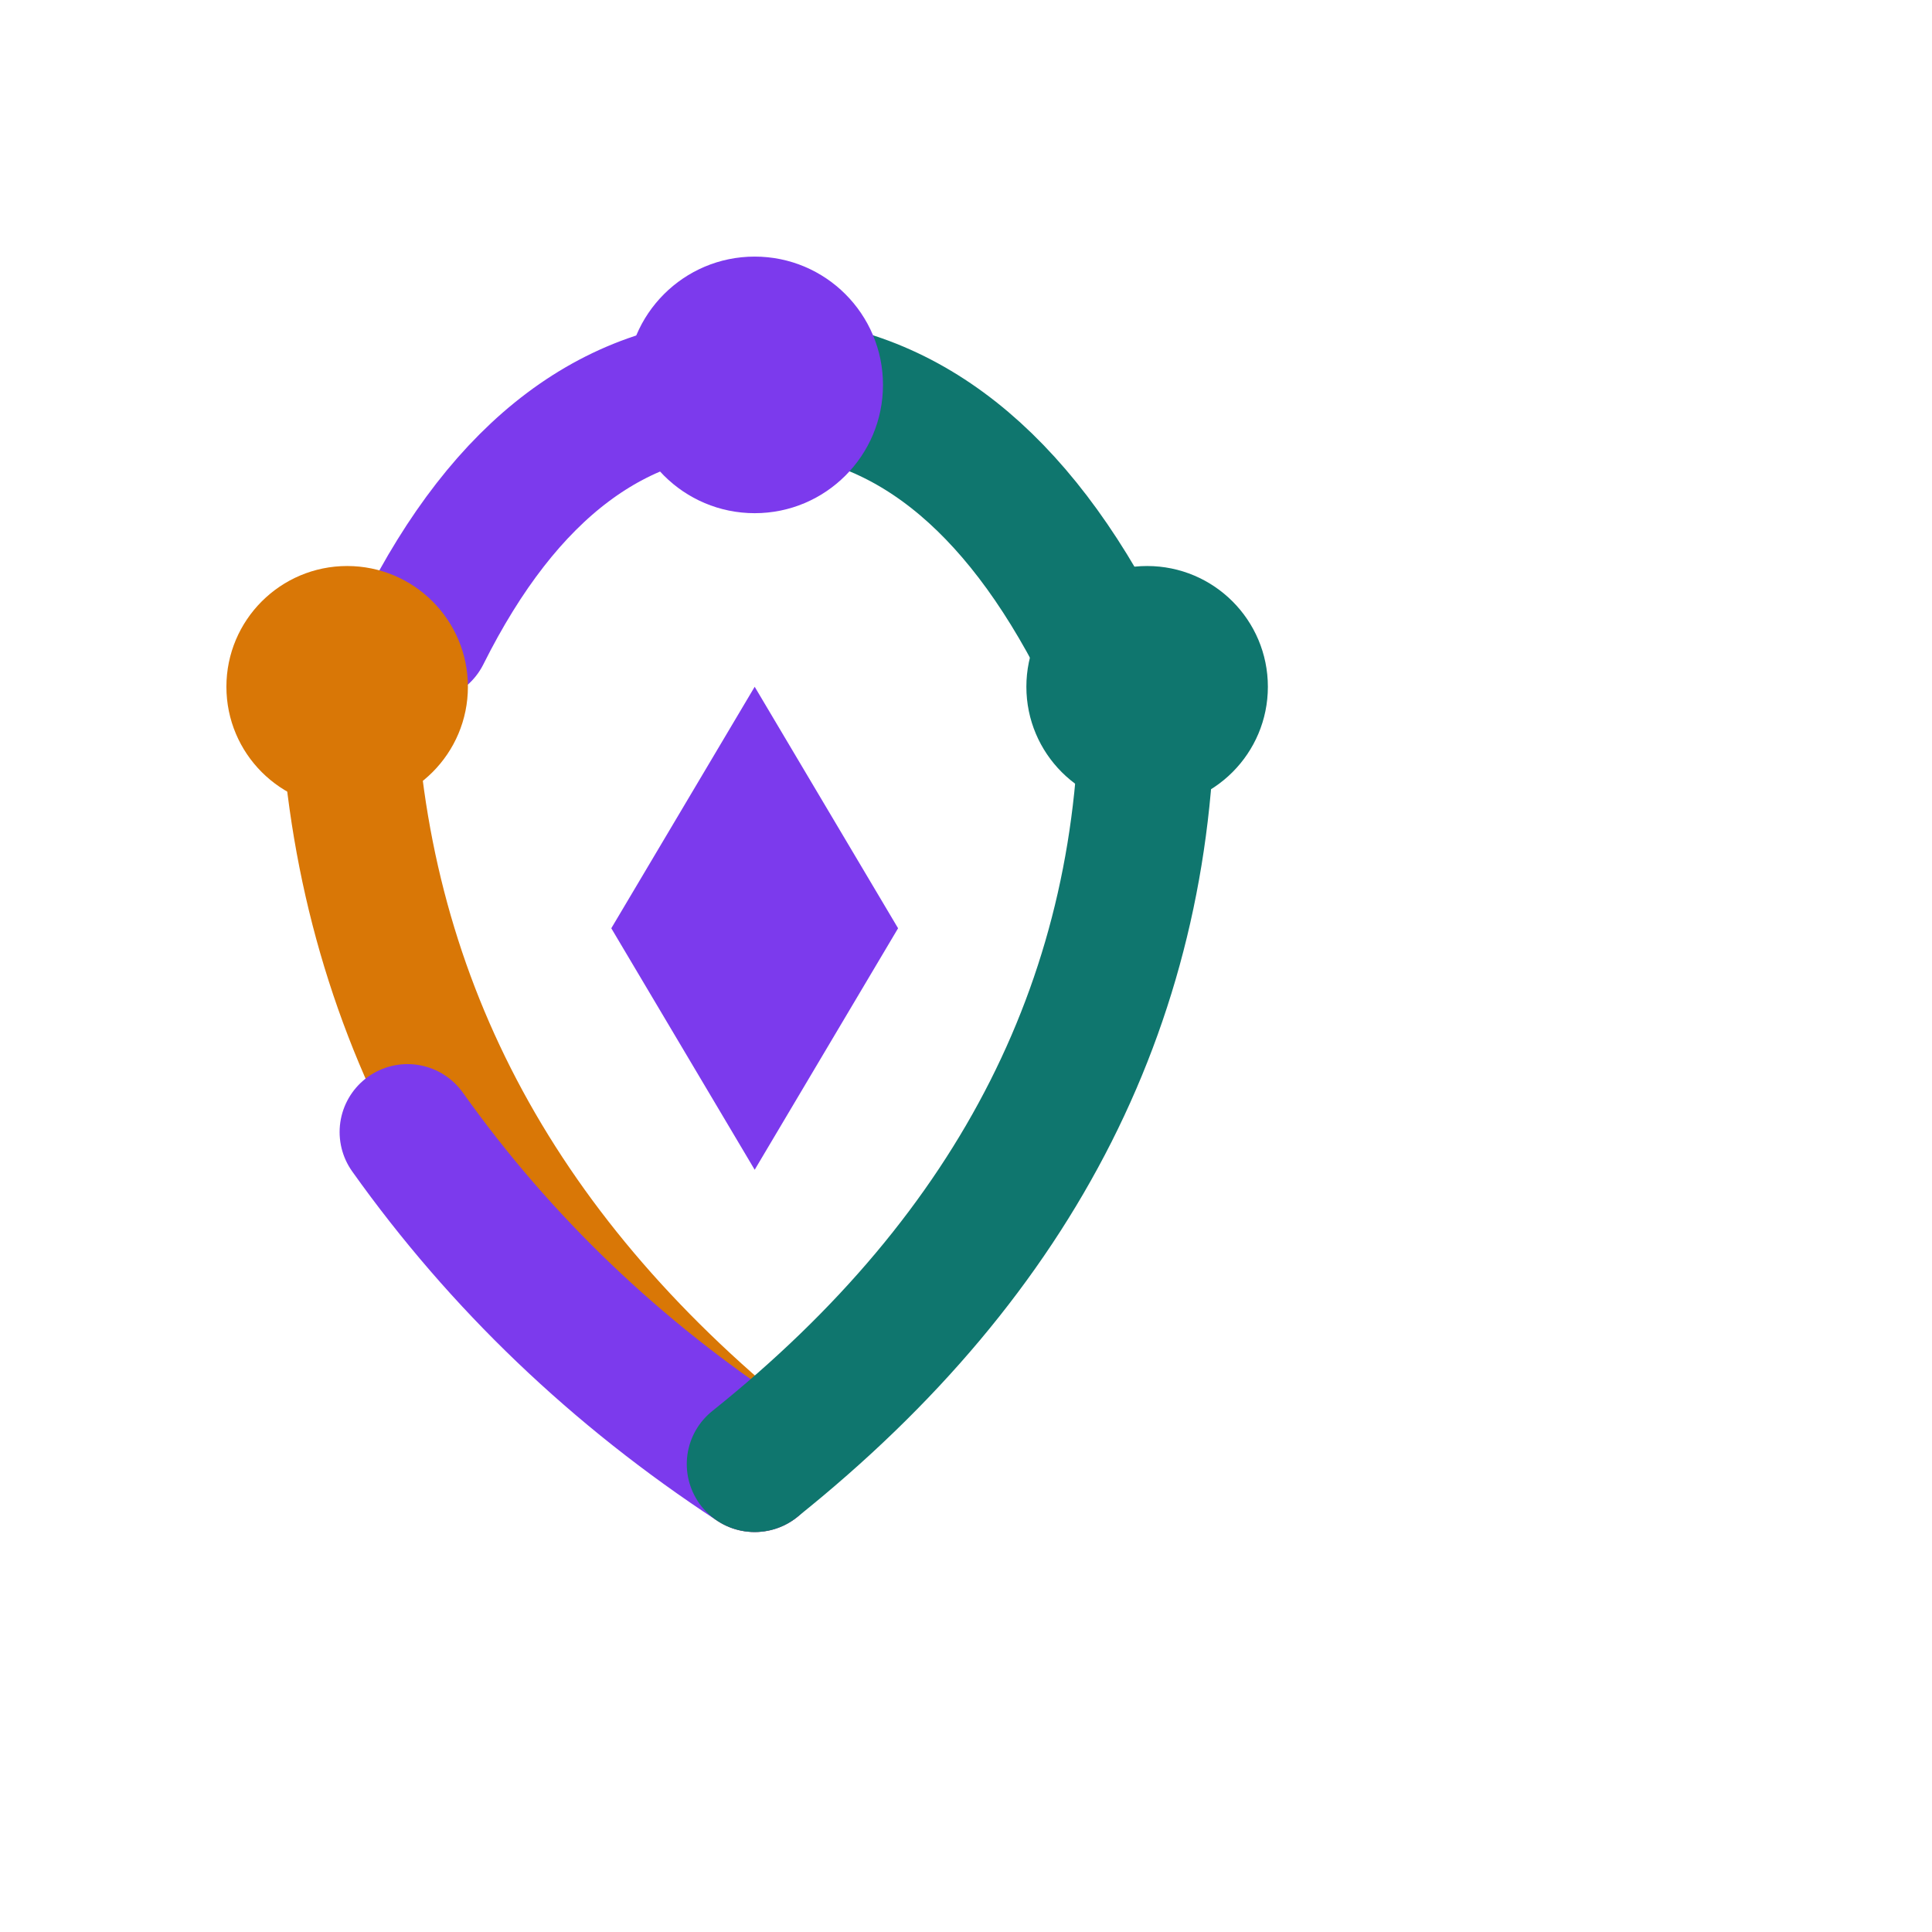
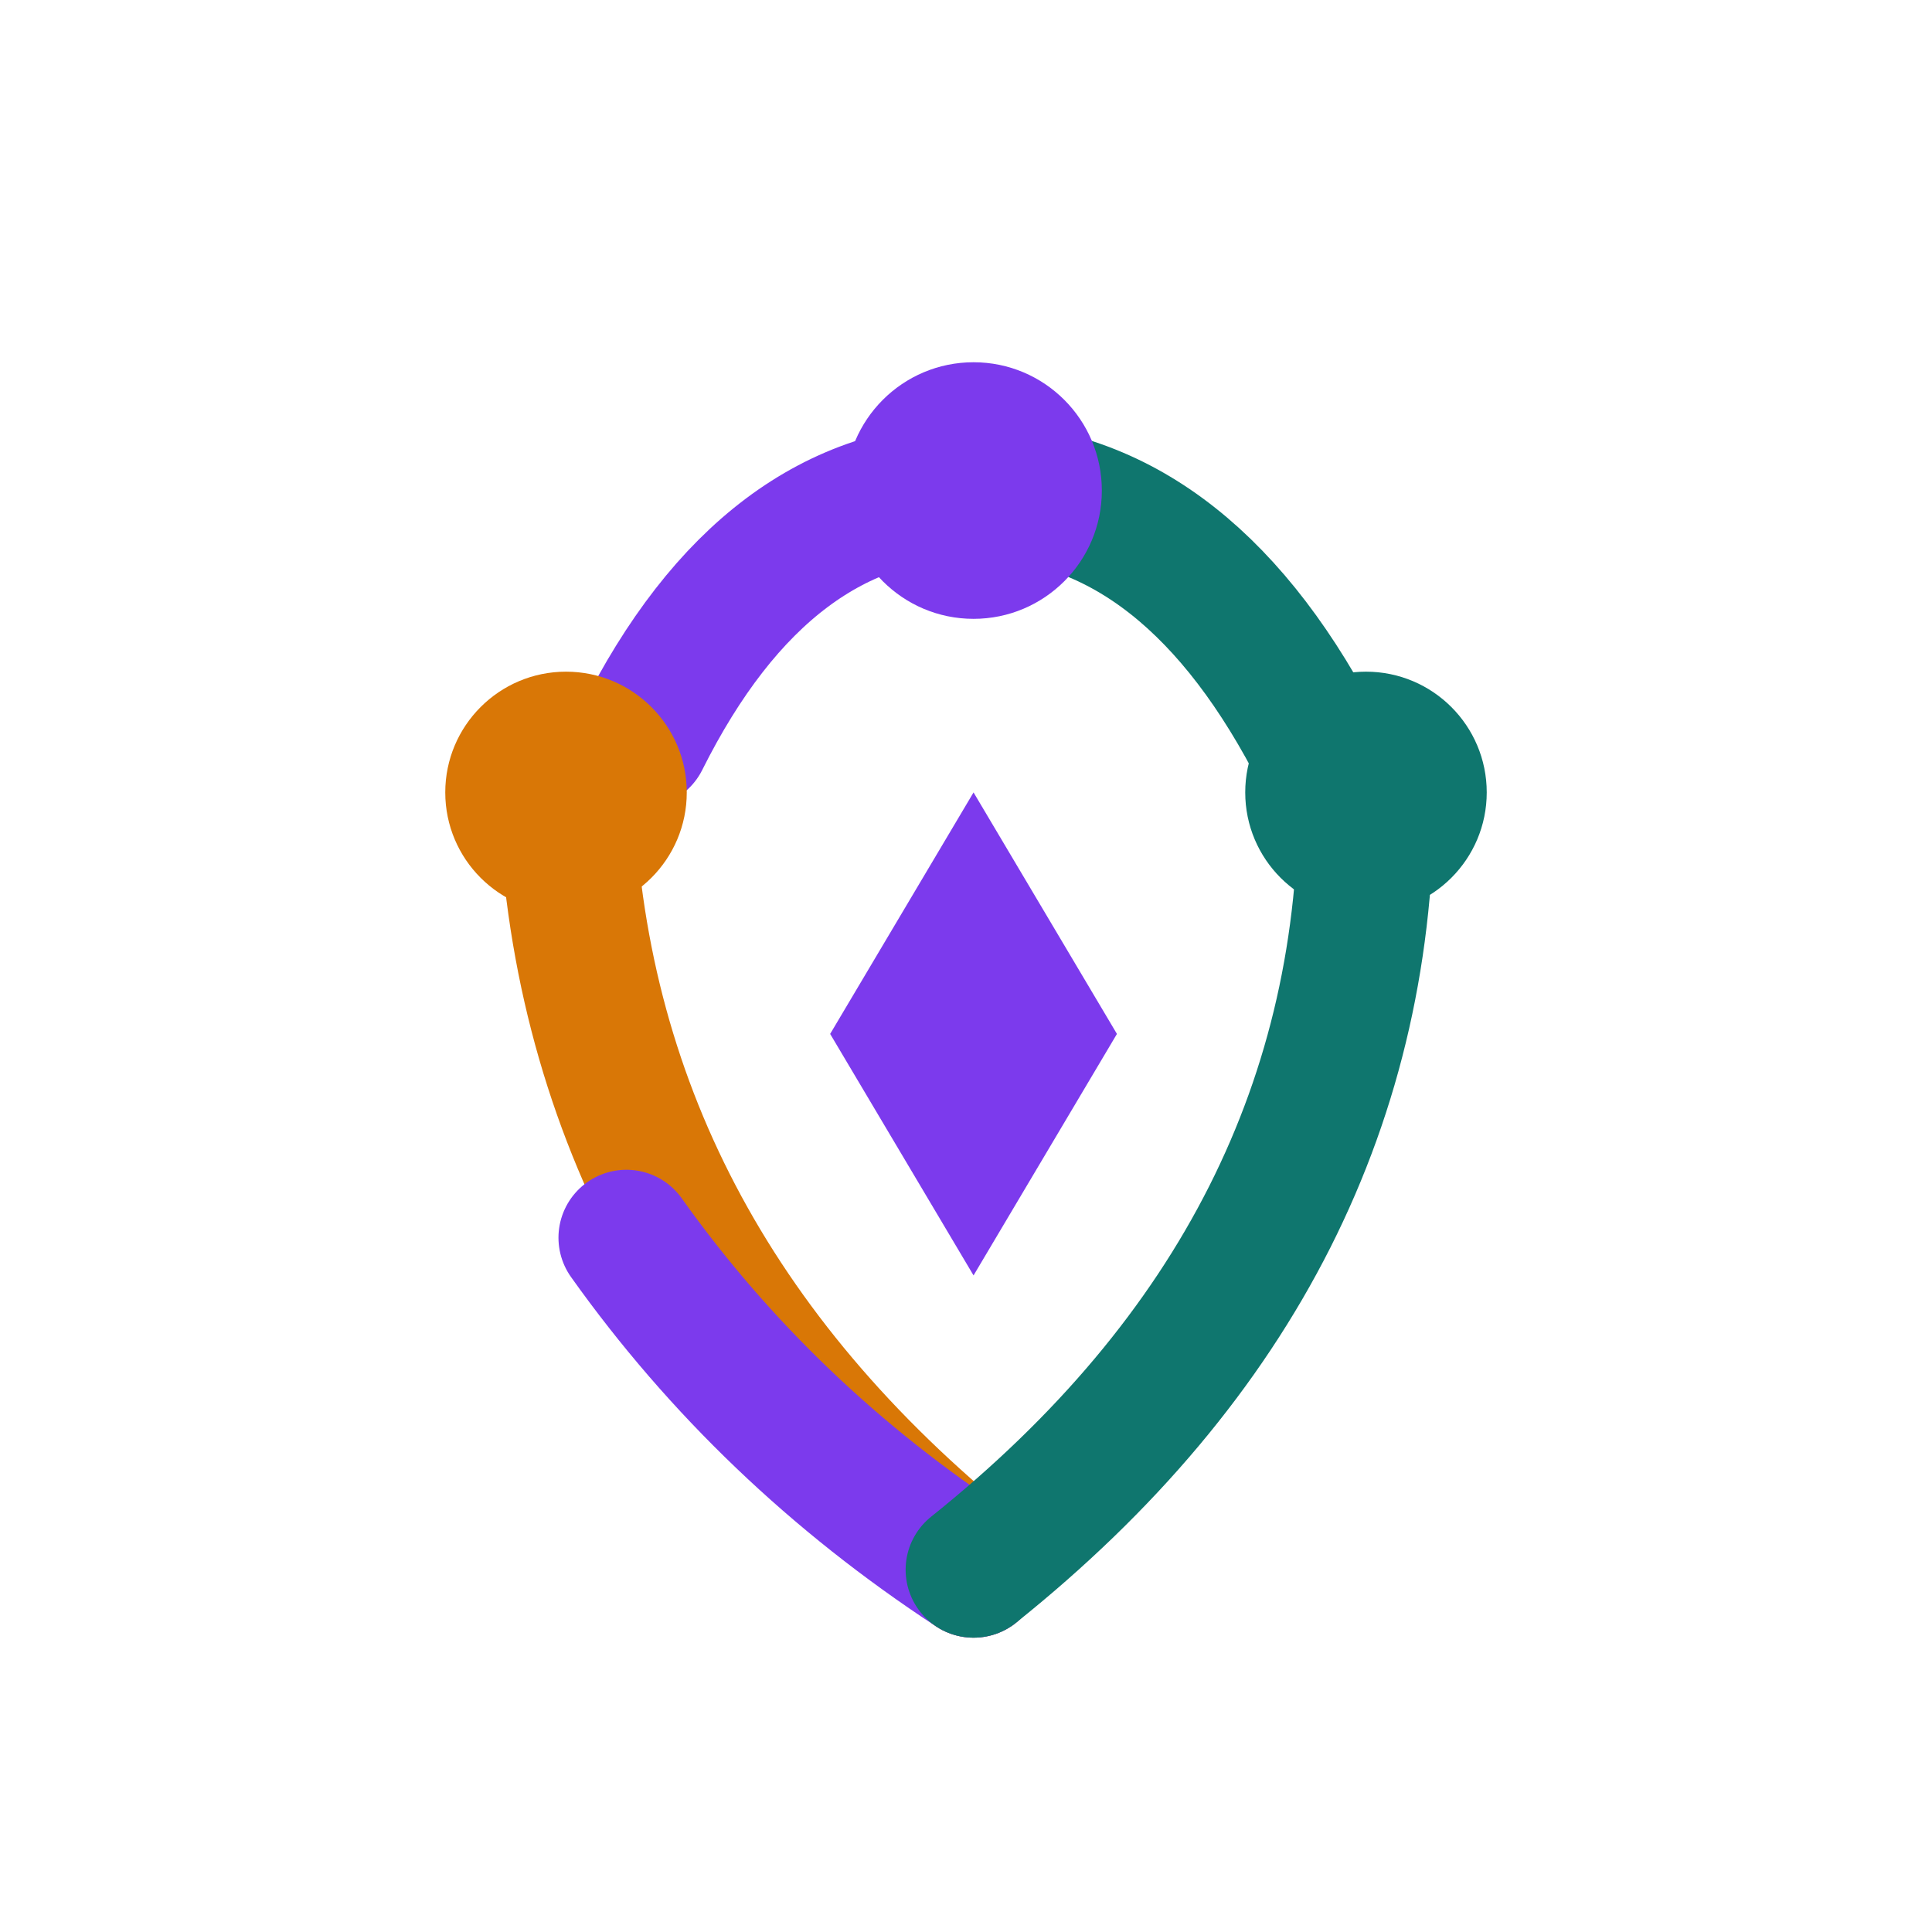
- <svg xmlns="http://www.w3.org/2000/svg" viewBox="0 0 512 512">
+ <svg xmlns="http://www.w3.org/2000/svg" viewBox="-58 -28 512 512">
  <g fill="none" stroke-linecap="round" stroke-linejoin="round">
    <path d="M112 168 Q145 102 200 102" stroke="#7C3AED" stroke-width="36" />
    <path d="M200 102 Q255 102 290 168" stroke="#0F766E" stroke-width="36" />
    <path d="M92 182 Q96 304 200 388" stroke="#D97706" stroke-width="36" />
    <path d="M108 300 Q145 352 200 388" stroke="#7C3AED" stroke-width="36" />
    <path d="M200 388 Q305 304 304 182" stroke="#0F766E" stroke-width="36" />
  </g>
  <circle cx="200" cy="102" r="34" fill="#7C3AED" />
  <circle cx="92" cy="182" r="32" fill="#D97706" />
  <circle cx="304" cy="182" r="32" fill="#0F766E" />
  <path d="M200 182 L238 246 L200 310 L162 246 Z" fill="#7C3AED" />
</svg>
